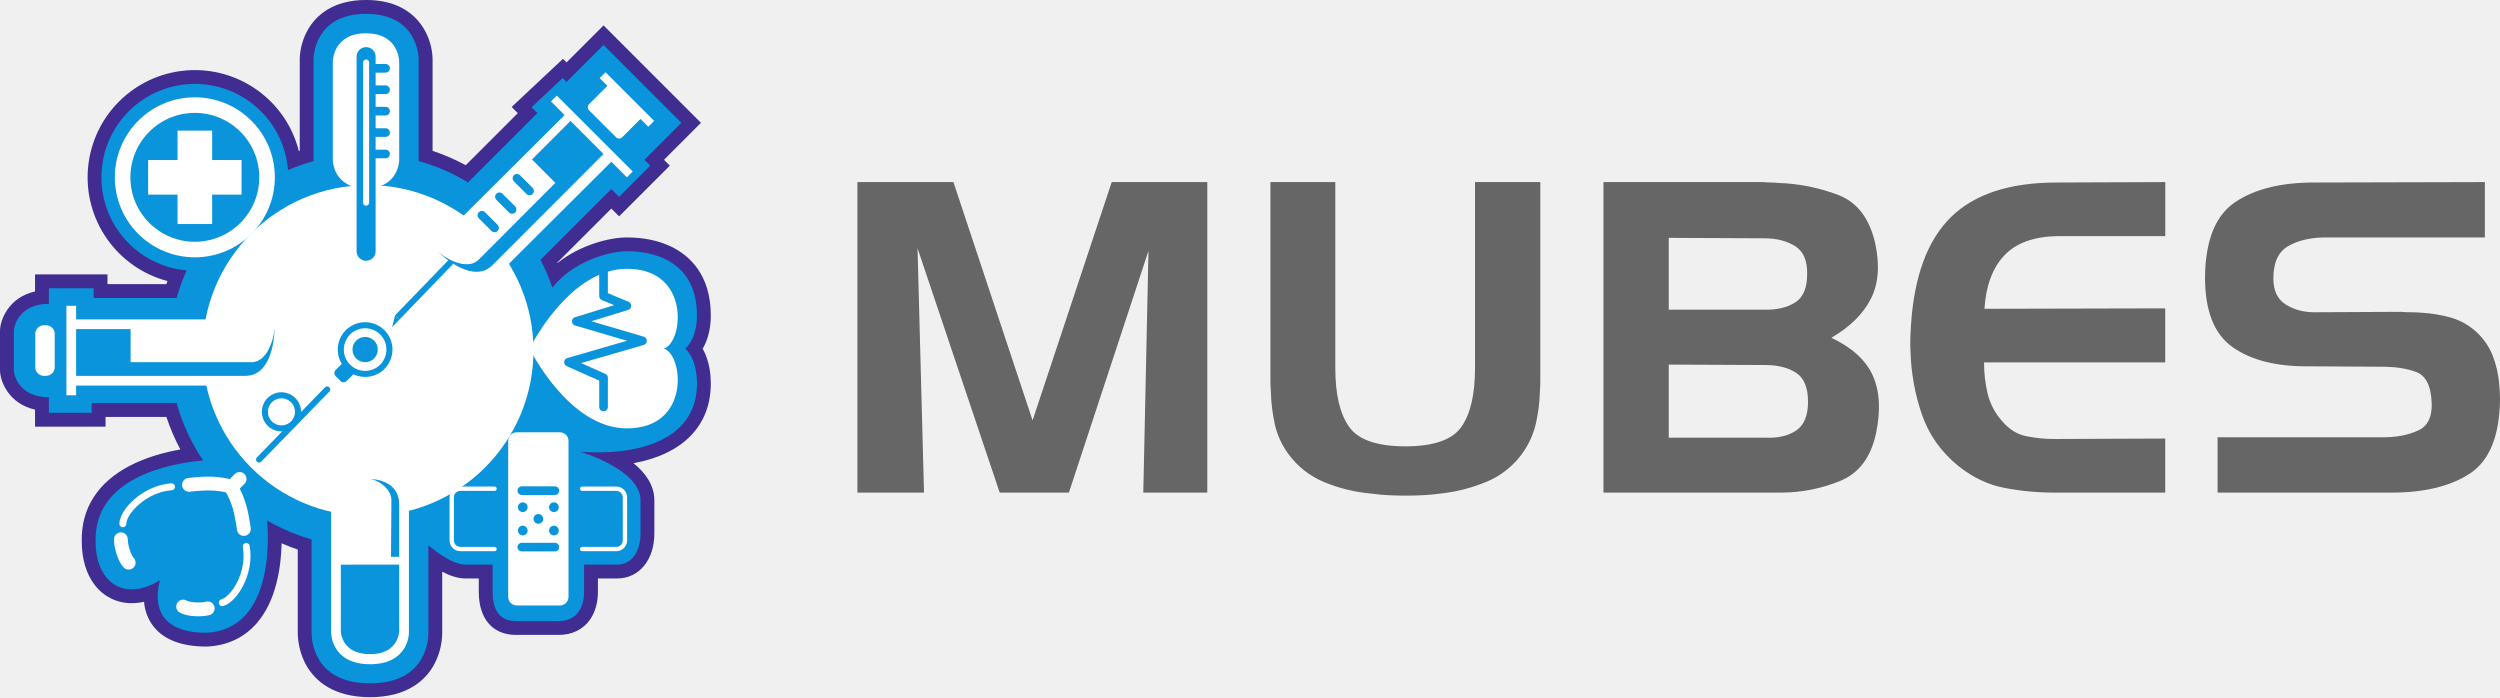
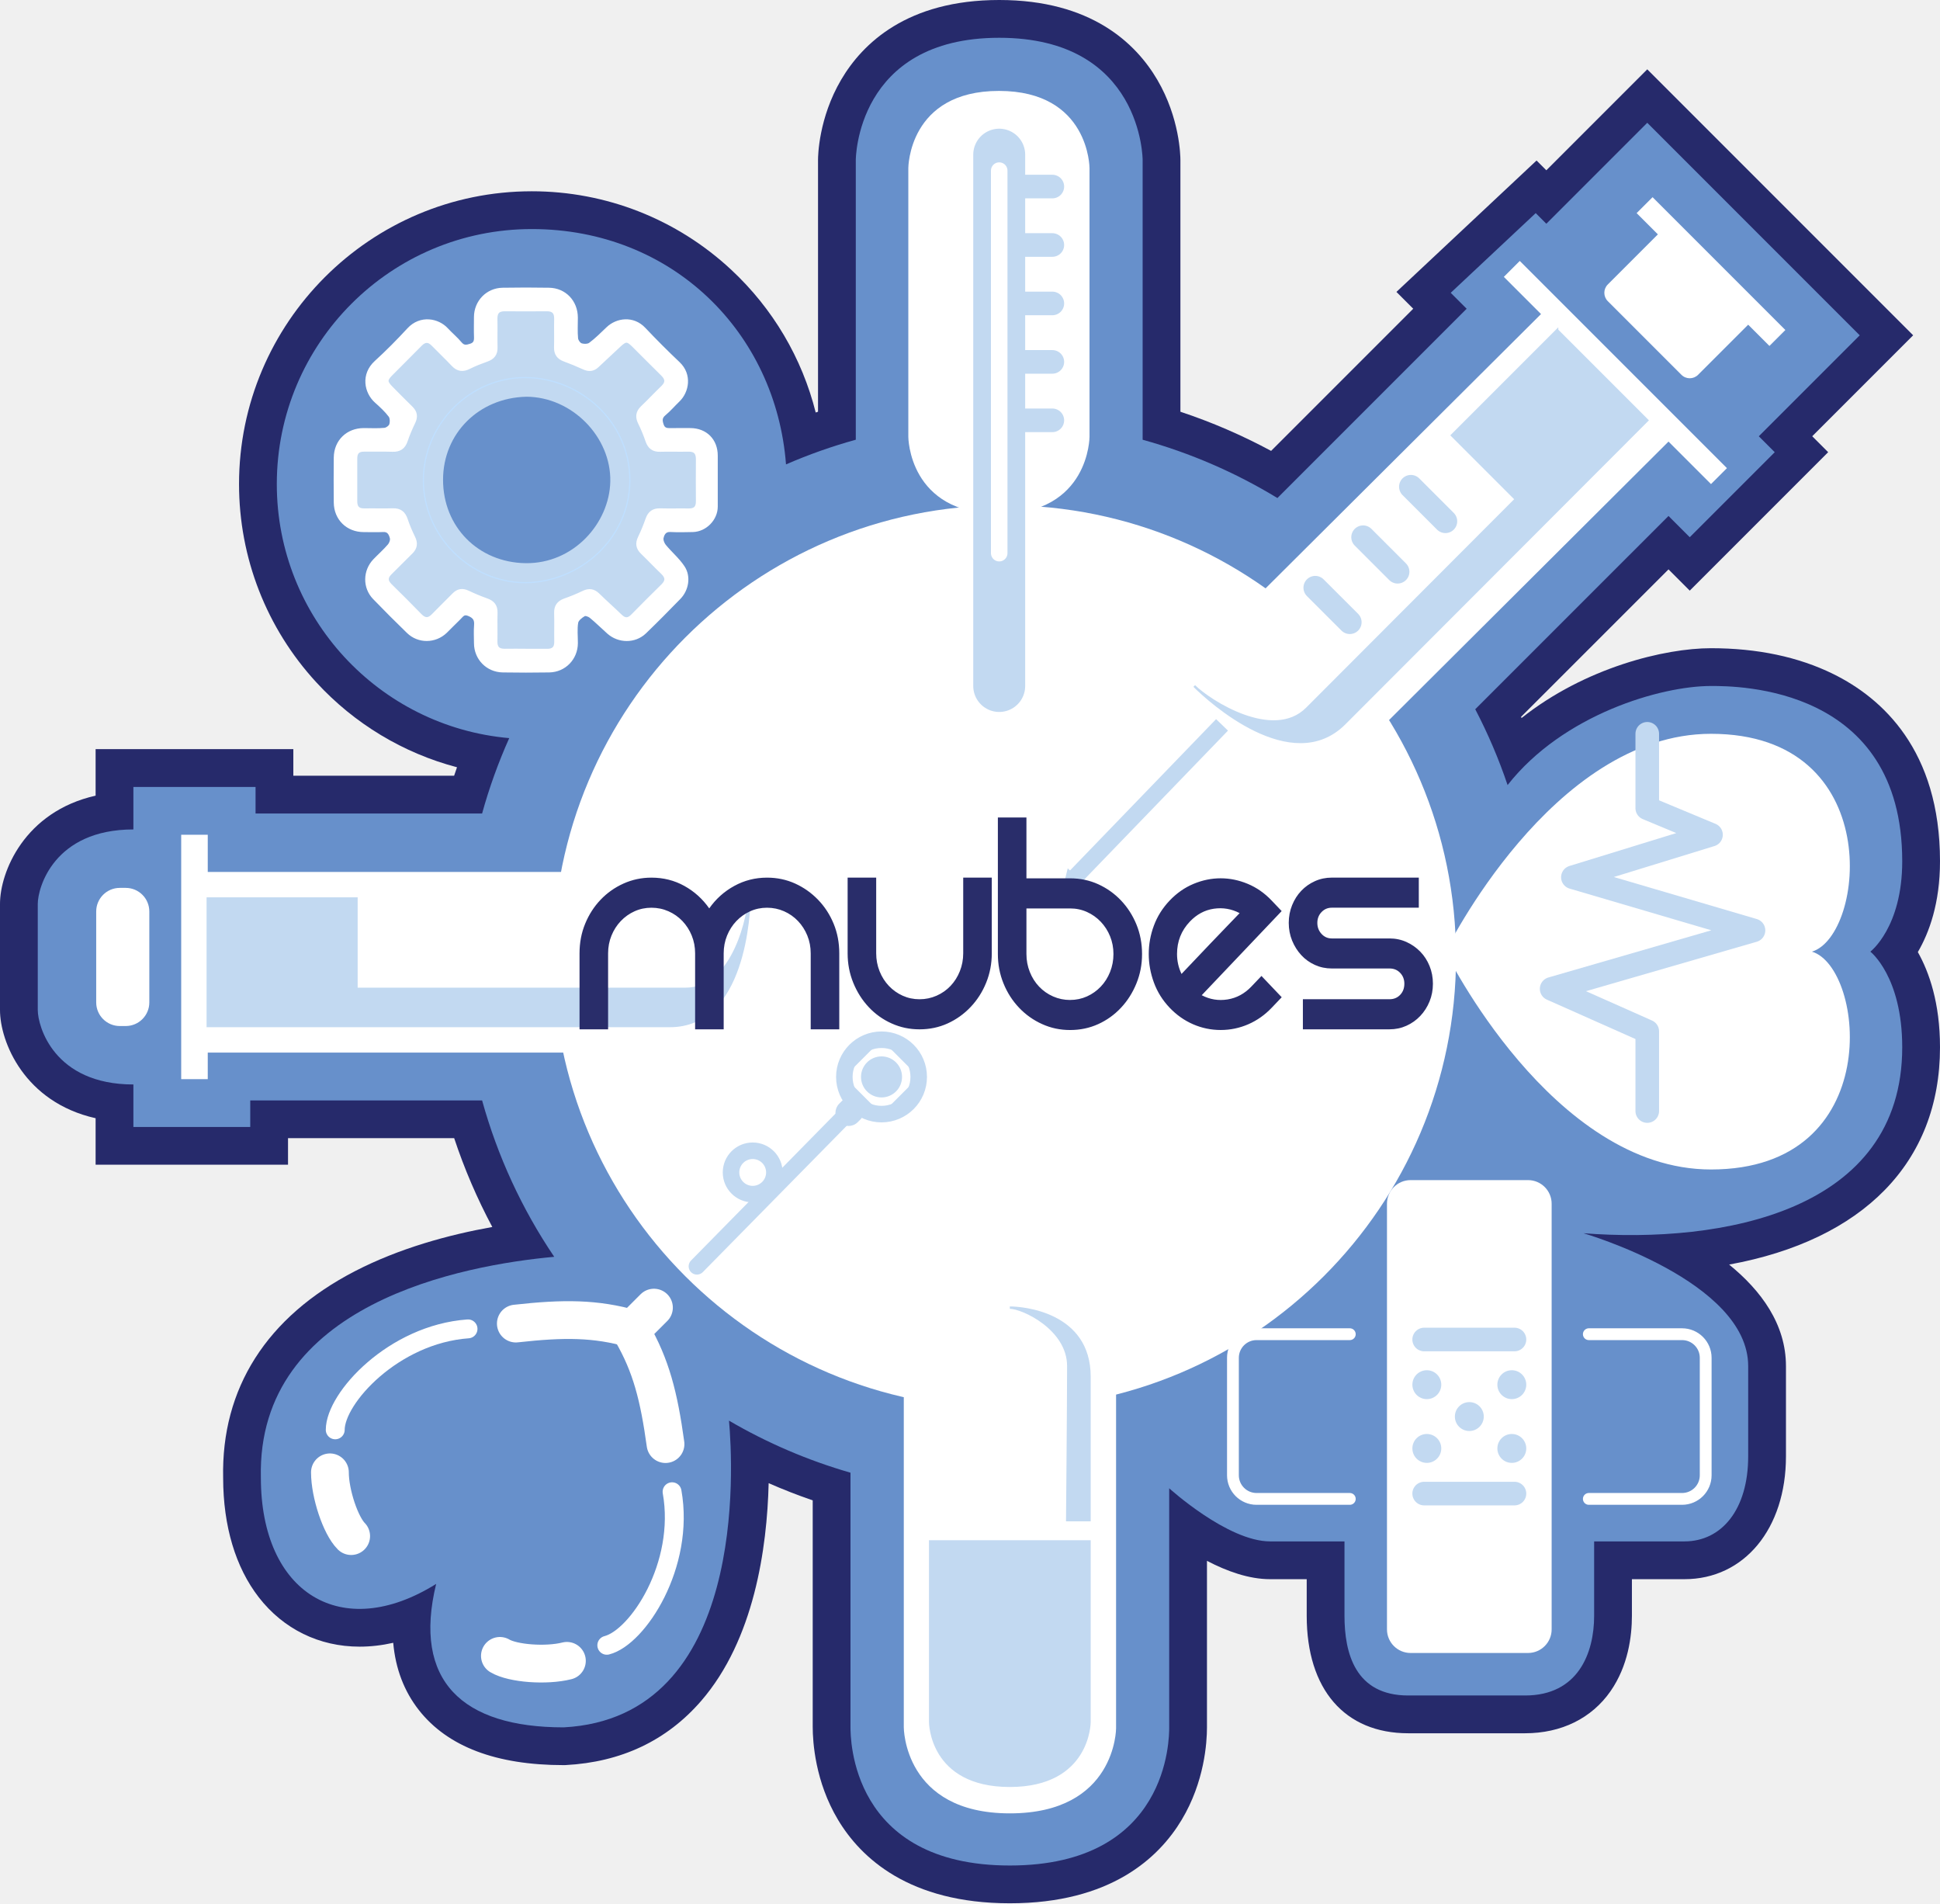
- <svg xmlns="http://www.w3.org/2000/svg" viewBox="0 0 2890.23 806">
-   <path fill="#412c91" d="M427.75 806c-42.66 0-63.13-19.24-72.79-35.37s-10.71-32.92-10.71-39.38v-95.87q-9.48-3.25-18.66-7.28c-.67 27.55-6.14 66.29-28.64 92.25-14.53 16.76-33.82 25.89-57.36 27.13h-.84c-28.55 0-49.17-7.83-61.3-23.27a52.71 52.71 0 01-10.9-28.52 64.61 64.61 0 01-14.24 1.62 53 53 0 01-42.71-20.9c-9.84-12.69-15.06-30.14-15.09-50.49-.84-38 18.44-68.27 55.76-87.57 18.89-9.77 39.78-15.45 58.25-18.75a240.82 240.82 0 01-16.16-37.6H122v11.25H40.5v-19.69C10.28 466.77 0 441.12 0 427.75v-45c0-13.37 10.28-39 40.5-45.81v-19.69h83.75v11.25h68.11c.4-1.2.81-2.39 1.23-3.58a124 124 0 11151.93-150.23l1-.33V67.75a72.24 72.24 0 019.79-34c9-15.41 28-33.78 67-33.78s57.91 18.37 67 33.78a72.24 72.24 0 019.79 34v106.61A241.17 241.17 0 01538.42 191l60.2-60.2-7.12-7.12L650.86 68l4.14 4.12 42.75-42.75L810.38 142l-42.75 42.75 6.75 6.75-58.63 58.63-9-9-62.46 62.45c.08.16.15.32.22.48 26.88-21.36 60.61-29.56 80.24-29.56s37.07 3.68 51.79 10.93c20.62 10.16 45.21 32.16 45.21 79.32 0 17.76-4.6 30.25-9.39 38.43 4.78 8.48 9.39 21.53 9.39 40.32 0 48.88-32.67 81.67-89.32 92 13.53 11 24.07 25.24 24.07 43v38.25c0 30.62-17.68 52-43 52h-22.25v15.5c0 8.62-1.57 21.16-9 31.92-8 11.5-20.86 17.83-36.2 17.83H596.5c-26.92 0-43-18.6-43-49.75v-15.5H538c-9 0-18.36-3.38-26.75-7.77v70.52a78.62 78.62 0 01-10.72 39.17c-9.67 16.12-30.15 35.33-72.78 35.33z" />
-   <path fill="#0994dc" d="M805.75 443.5c0 69.75-76.5 83.25-135 78.75 0 0 69.75 20.25 69.75 56.25v38.25c0 22.5-11.25 36-27 36h-38.25v31.5C675.25 700 668.5 718 646 718h-49.5c-22.5 0-27-18-27-33.75v-31.5H538c-18 0-42.75-22.5-42.75-22.5V731.5c0 4.5 0 58.5-67.5 58.5s-67.5-54-67.5-58.75v-107.6a225.29 225.29 0 01-51.46-22c1.71 18.95 7.87 125.79-70 129.89-43 0-64-19.75-54-60.75-40 25-74.25 4-74.25-45-1.76-73.92 86-90 124.26-93.52A225.92 225.92 0 01204.21 466H106v11.25H56.5v-18c-33.75 0-40.5-24.75-40.5-31.5v-45c0-6.75 6.75-31.5 40.5-31.5v-18h51.75v11.25h96a224.79 224.79 0 0111.49-31.92 108 108 0 11117.2-115.92 224.1 224.1 0 0129.56-10.45V67.75S362.5 16 423.25 16 484 67.75 484 67.75v118.47a225.29 225.29 0 0157.09 24.69l80.16-80.16-6.75-6.75 36-33.75 4.5 4.5L697.75 52l90 90L745 184.75l6.75 6.75-36 36-9-9-81.86 81.85a224.72 224.72 0 0113.7 32.11c23.45-29.88 64.87-42 86.16-42 11.25 0 81 0 81 74.25 0 28-13.5 38.25-13.5 38.25s13.5 10.54 13.5 40.54z" />
-   <circle cx="425.5" cy="405.25" r="191.25" fill="#fff" />
-   <path fill="none" stroke="#0994dc" stroke-linecap="round" stroke-miterlimit="10" stroke-width="7" d="M299.5 531.25l78.75-81" />
-   <circle cx="325.38" cy="476.13" r="19.13" fill="none" stroke="#0994dc" stroke-linecap="round" stroke-miterlimit="10" stroke-width="7" />
-   <path fill="none" stroke="#0994dc" stroke-linecap="round" stroke-miterlimit="10" stroke-width="7" d="M450.25 404.13A28.13 28.13 0 11422.13 376a28.12 28.12 0 0128.12 28.13z" />
-   <circle cx="422.13" cy="404.13" r="14.62" fill="#0994dc" />
-   <path fill="none" stroke="#0994dc" stroke-miterlimit="10" stroke-width="7" d="M459.25 367l62.39-64.62" />
-   <path fill="#fff" d="M461.5 71.19V185s0 32.69-38.37 32.69S384.75 185 384.75 185V71.19s0-32.69 38.38-32.69 38.37 32.69 38.37 32.69z" />
-   <circle cx="225.25" cy="205" r="83.5" fill="none" stroke="#fff" stroke-miterlimit="10" stroke-width="18" />
+ <svg xmlns="http://www.w3.org/2000/svg" viewBox="0 0 821.75 806">
+   <path fill="#262a6b" d="M427.75 806c-42.66 0-63.13-19.24-72.79-35.38-9.67-16.15-10.71-32.92-10.71-39.38v-95.87c-6.32-2.17-12.54-4.6-18.66-7.28-.67 27.55-6.13 66.29-28.63 92.25-14.53 16.76-33.83 25.89-57.36 27.13l-.42.02h-.42c-28.55 0-49.17-7.83-61.3-23.27-6.28-8-9.92-17.54-10.9-28.53-4.79 1.08-9.54 1.63-14.24 1.63-17.09 0-32.25-7.42-42.71-20.9-9.84-12.69-15.06-30.15-15.09-50.5-.84-37.99 18.44-68.27 55.76-87.57 18.89-9.77 39.79-15.45 58.25-18.75a240.825 240.825 0 0 1-16.15-37.62H122v11.25H40.5v-19.69C10.28 466.77 0 441.12 0 427.75v-45c0-13.37 10.28-39.02 40.5-45.81v-19.69h83.75v11.25h68.11c.4-1.2.81-2.39 1.22-3.58-22.72-5.98-43.38-18.35-59.57-35.94-21.13-22.94-32.76-52.77-32.76-83.98 0-68.37 55.63-124 124-124 31.45 0 61.45 11.79 84.46 33.21 17.7 16.47 30.03 37.44 35.81 60.48.33-.11.65-.22.98-.33V67.75c0-1.77.27-17.75 9.79-33.97C365.34 18.37 384.3 0 423.25 0s57.91 18.37 66.96 33.78C499.73 50 500 65.98 500 67.75v106.61c13.25 4.4 26.1 9.95 38.42 16.58l60.2-60.2-7.12-7.12 59.36-55.65 4.14 4.14 42.75-42.75 112.63 112.63-42.75 42.75 6.75 6.75-58.63 58.63-9-9-62.46 62.45c.08.16.15.32.22.49 26.88-21.36 60.61-29.56 80.24-29.56s37.07 3.68 51.79 10.93c20.63 10.16 45.21 32.17 45.21 79.32 0 17.76-4.6 30.25-9.39 38.43 4.78 8.48 9.39 21.53 9.39 40.32 0 48.88-32.67 81.67-89.32 92.02 13.53 10.99 24.07 25.24 24.07 42.98v38.25c0 30.62-17.68 52-43 52h-22.25v15.5c0 8.62-1.57 21.16-9.05 31.92-8 11.5-20.85 17.83-36.2 17.83h-49.5c-26.92 0-43-18.6-43-49.75v-15.5H538c-8.99 0-18.36-3.38-26.75-7.77v70.52c0 6.41-1.04 23.05-10.72 39.17-9.67 16.12-30.15 35.33-72.78 35.33Z" />
+   <path fill="#6790cb" d="M805.75 443.5c0 69.75-76.5 83.25-135 78.75 0 0 69.75 20.25 69.75 56.25v38.25c0 22.5-11.25 36-27 36h-38.25v31.5C675.25 700 668.5 718 646 718h-49.5c-22.5 0-27-18-27-33.75v-31.5H538c-18 0-42.75-22.5-42.75-22.5V731.5c0 4.5 0 58.5-67.5 58.5s-67.5-54-67.5-58.75v-107.6a225.29 225.29 0 0 1-51.46-22.04c1.71 18.95 7.87 125.79-70.04 129.89-43 0-64-19.75-54-60.75-40 25-74.25 4-74.25-45-1.76-73.92 85.96-90.02 124.26-93.52A225.919 225.919 0 0 1 204.21 466H106v11.25H56.5v-18c-33.75 0-40.5-24.75-40.5-31.5v-45c0-6.75 6.75-31.5 40.5-31.5v-18h51.75v11.25h95.96c3.04-11 6.9-21.66 11.49-31.92-55.18-4.83-98.45-51.15-98.45-107.58 0-59.65 48.35-108 108-108s103.43 43.91 107.69 99.66c9.53-4.14 19.4-7.64 29.56-10.45V67.75S362.5 16 423.25 16 484 67.75 484 67.75v118.47a225.294 225.294 0 0 1 57.09 24.69l80.16-80.16-6.75-6.75 36-33.75 4.5 4.5L697.75 52l90 90L745 184.75l6.75 6.75-36 36-9-9-81.86 81.85c5.36 10.27 9.95 21 13.7 32.11 23.45-29.88 64.87-41.96 86.16-41.96 11.25 0 81 0 81 74.25 0 28-13.5 38.25-13.5 38.25s13.5 10.5 13.5 40.5Z" />
+   <circle cx="425.5" cy="405.21" r="191.25" fill="#fff" />
+   <path fill="#fff" d="M461.5 71.19v113.77s0 32.69-38.37 32.69-38.38-32.69-38.38-32.69V71.19s0-32.69 38.38-32.69 38.37 32.69 38.37 32.69Z" />
  <path fill="none" stroke="#fff" stroke-miterlimit="10" stroke-width="40" d="M225.25 151v108M171.25 205h108" />
-   <path fill="none" stroke="#0894dc" stroke-linecap="round" stroke-miterlimit="10" stroke-width="10" d="M445.75 79h-13.5M445.75 103.75h-13.5M445.75 128.5h-13.5M445.75 153.25h-13.5M445.75 178h-13.5" />
-   <path fill="none" stroke="#0894dc" stroke-linecap="round" stroke-miterlimit="10" stroke-width="22" d="M423.25 65.5v225" />
+   <path fill="#c2d9f1" stroke="#c2d9f1" stroke-linecap="round" stroke-miterlimit="10" stroke-width="22" d="M423.25 65.5v225" />
  <path fill="none" stroke="#fff" stroke-linecap="round" stroke-miterlimit="10" stroke-width="7" d="M423.25 72.25v162" />
  <path fill="#fff" d="M76.75 353.5V457H88v-11.25h155.25v-76.5H88V353.5H76.75z" />
-   <rect width="22.5" height="58.5" x="40.75" y="376" fill="#fff" rx="10" />
-   <path fill="#0994dc" d="M88 380.5v54h195.75c31.5 0 33.75-47.25 33.75-56.25 0 9-6.75 40.5-27 40.5H151V380.5z" />
-   <path fill="#fff" d="M731.5 198.25l-87.75-87.75-6.75 6.75L652.75 133l-131.5 130.91 54 54.09 131.5-131 18 18 6.75-6.75zM700 83.5l56.25 56.25-6.75 6.75-9-9-21.23 21.23a5 5 0 01-7 0L681 127.53a5 5 0 010-7.06l21.22-21.22-9-9z" />
-   <path fill="#0994dc" d="M659.57 139.82L697.75 178s-106 106.14-128.25 128.41-57.28-9.55-63.64-15.91c6.36 6.36 33.41 23.86 47.73 9.55 17.5-17.5 88.48-88.64 88.48-88.64l-27.05-27z" />
-   <path fill="none" stroke="#0994dc" stroke-linecap="round" stroke-miterlimit="10" stroke-width="10" d="M597.63 206.13l14.62 14.62M577.38 227.5L592 242.13M557.13 248.88l14.62 14.62" />
-   <path fill="#fff" d="M724.75 495.25c-67.5 0-112.5-92.25-112.5-92.25s45-92.25 112.5-92.25c74.25 0 65.25 85.5 42.75 92.25 22.5 6.75 31.5 92.25-42.75 92.25z" />
-   <path fill="none" stroke="#0994dc" stroke-linecap="round" stroke-miterlimit="10" stroke-width="10" d="M697.75 310.75v31.5M724.75 353.5l-27-11.25M666.25 371.5l58.5-18M742.75 394l-76.5-22.5M657.25 418.75l85.5-24.75M697.75 436.75l-40.5-18M697.75 470.5v-33.75" />
-   <rect width="69.75" height="200.25" x="587.5" y="499.75" fill="#fff" rx="10" />
-   <path fill="none" stroke="#fff" stroke-linecap="round" stroke-miterlimit="10" stroke-width="5" d="M571.75 634.75h-39.5a10 10 0 01-10-10V575a10 10 0 0110-10h39.5M673 565h39.5a10 10 0 0110 10v49.75a10 10 0 01-10 10H673" />
-   <path fill="none" stroke="#0994dc" stroke-linecap="round" stroke-miterlimit="10" stroke-width="10" d="M603.25 567.25h38.25M603.25 632.5h38.25" />
-   <circle cx="622.38" cy="599.88" r="5.62" fill="#0994dc" />
-   <circle cx="604.38" cy="586.38" r="5.62" fill="#0994dc" />
-   <circle cx="640.38" cy="586.38" r="5.62" fill="#0994dc" />
-   <circle cx="640.38" cy="613.38" r="5.62" fill="#0994dc" />
-   <circle cx="604.38" cy="613.38" r="5.62" fill="#0994dc" />
-   <path fill="#fff" d="M472.75 569.92v162s0 36-45 36-44.92-36.42-44.92-36.42v-162z" />
-   <path fill="#0994dc" d="M461.5 652.75v76.52s0 27-33.77 27-33.73-27-33.73-27v-76.5zM461.5 643.75V583c0-27-28.35-29.25-33.75-29.25 5.4 0 24.75 9 24.75 24.75 0 14.85-.45 65.25-.45 65.25z" />
-   <path fill="#fff" stroke="#fff" stroke-linecap="round" stroke-miterlimit="10" stroke-width="16" d="M218.5 560.5c20.25-2.25 33.75-2.25 49.5 2.25" />
-   <path fill="none" stroke="#fff" stroke-linecap="round" stroke-miterlimit="10" stroke-width="8" d="M198.25 562.75C166.75 565 142 592 142 605.5" />
-   <path fill="#fff" stroke="#fff" stroke-linecap="round" stroke-miterlimit="10" stroke-width="16" d="M139.75 623.5c0 9 4.5 22.5 9 27" />
-   <path fill="none" stroke="#fff" stroke-linecap="round" stroke-miterlimit="10" stroke-width="16" d="M277 553.75l-9 9" />
-   <path fill="#fff" stroke="#fff" stroke-linecap="round" stroke-miterlimit="10" stroke-width="16" d="M281.9 611.54c-2.79-20.18-6.1-33.27-14.32-47.44" />
-   <path fill="none" stroke="#fff" stroke-linecap="round" stroke-miterlimit="10" stroke-width="8" d="M284.68 631.72c5.54 31.09-14.56 61.71-27.65 65" />
-   <path fill="#fff" stroke="#fff" stroke-linecap="round" stroke-miterlimit="10" stroke-width="16" d="M240.13 703.33c-8.72 2.21-22.91 1.16-28.38-2.1" />
-   <rect width="18" height="20.68" x="389.14" y="420.01" fill="#0994dc" rx="5" transform="rotate(45 398.141 430.355)" />
-   <path fill="#0994dc" d="M453.41 378.1l3.33-13.54 5.04 4.85-8.37 8.69z" />
-   <g fill="#666">
-     <path d="M1102.25 210.5l91.5 275.5 91.5-275.5h110.5v359h-74l6-279.5-92 279.5h-80l-95-282.5 7.5 282.5h-77v-359zM1543.74 425.5q0 45.51 16 68t65 22.5q49 0 64.75-22.5t15.75-67.5V210.5h75.5v230q0 6.51-.5 12.5a185.21 185.21 0 01-4.75 37.25 96.44 96.44 0 01-57 66.75 190.06 190.06 0 01-52.25 13.5q-10.5 1.5-21 2t-20.5.5q-9.49 0-19.75-.5t-20.75-2a181.41 181.41 0 01-53-13 97 97 0 01-42-33 91.94 91.94 0 01-15.5-34.25 197.26 197.26 0 01-4.5-37.25q-.49-6-.5-12.5v-230h75zM1853.74 569.5v-359h184.5a79.84 79.84 0 009 .5 82.26 82.26 0 019 .5 214.42 214.42 0 0169.25 14q32.25 12.51 42.25 55 8.49 38.5-4.75 64.75t-45.75 45.25q36 17 48 44t3.5 67q-9 41-40.75 54.25a180.58 180.58 0 01-67.75 13.75h-206.5zm75.5-211.5h110.5q21.5.51 35.5-8.25t14-32.75q.5-23.49-14-32.5t-35.5-9l-110.5-.5zm147.25 139.75q13.74-9.24 13.75-33.25 0-24.5-13.75-33.5t-35.75-9l-111.5-.5V506h111.5q21.99 1 35.75-8.25zM2317.23 295.25q-20.51 21.75-23 61.75l209-.5V419h-209.5a154.25 154.25 0 004.25 36.5 73.4 73.4 0 0017.25 32q11.51 13.5 27.25 16.75a158.93 158.93 0 0032.25 3.25h4.5l124-.5v62.5h-127.5A306.56 306.56 0 012317 564q-28.24-5.49-53.25-25.5-30-24.5-42-59.75a243.44 243.44 0 01-13-72.25q-.49-8-.25-15.5t.75-15q5.51-85 46.25-125t122.25-40l125.5-.5V273h-124q-41.52.51-62.02 22.25zM2686.23 274.5q-24.51.51-41.25 10.25T2628.23 322q0 21 14.25 30t33.25 9l100-.5c3.66.34 7.5.5 11.5.5s8 .17 12 .5a163 163 0 0134.5 5.75 74.3 74.3 0 0148 43.75 117.81 117.81 0 017.5 32q.49 5 .75 9.75c.16 3.17.25 6.42.25 9.75q-1 62.51-34.5 84.75t-91 22.25h-201v-64h189q25 .51 43.25-8t14.75-38.5q-2.51-23.49-17.5-29t-35.5-6l-89-.5q-55.5.51-87.75-22.25T2549.23 319q1-62.49 34.75-85.25t91.25-22.75l197.5-.5v64z" />
+   <rect width="22.5" height="58.5" x="40.75" y="376" fill="#fff" rx="10" ry="10" />
+   <path fill="#fff" d="m731.5 198.25-87.75-87.75-6.75 6.75L652.75 133l-131.5 130.91 54 54.09 131.5-131 18 18 6.75-6.75zM700 83.5l56.25 56.25-6.75 6.75-9-9-21.23 21.23a4.985 4.985 0 0 1-7.04 0l-31.2-31.2a4.991 4.991 0 0 1 0-7.06l21.22-21.22-9-9L700 83.5ZM724.75 495.25c-67.5 0-112.5-92.25-112.5-92.25s45-92.25 112.5-92.25c74.25 0 65.25 85.5 42.75 92.25 22.5 6.75 31.5 92.25-42.75 92.25Z" />
+   <rect width="69.75" height="200.25" x="587.5" y="499.75" fill="#fff" rx="10" ry="10" />
+   <path fill="none" stroke="#fff" stroke-linecap="round" stroke-miterlimit="10" stroke-width="5" d="M571.75 634.75h-39.5c-5.52 0-10-4.48-10-10V575c0-5.52 4.48-10 10-10h39.5M673 565h39.5c5.52 0 10 4.48 10 10v49.75c0 5.52-4.48 10-10 10H673" />
+   <path fill="#fff" d="M472.75 569.92v162s0 36-45 36-44.92-36.42-44.92-36.42v-162l89.92.42Z" />
+   <g stroke="#fff" stroke-linecap="round" stroke-miterlimit="10">
+     <path fill="#fff" stroke-width="16" d="M218.5 560.5c20.25-2.25 33.75-2.25 49.5 2.25" />
+     <path fill="none" stroke-width="8" d="M198.25 562.75C166.75 565 142 592 142 605.5" />
+     <path fill="#fff" stroke-width="16" d="M139.75 623.5c0 9 4.5 22.5 9 27" />
+     <path fill="none" stroke-width="16" d="m277 553.75-9 9" />
+     <path fill="#fff" stroke-width="16" d="M281.9 611.54c-2.78-20.18-6.1-33.27-14.32-47.44" />
+     <path fill="none" stroke-width="8" d="M284.68 631.72c5.54 31.09-14.56 61.71-27.65 65.02" />
+     <path fill="#fff" stroke-width="16" d="M240.13 703.33c-8.73 2.21-22.92 1.16-28.38-2.1" />
  </g>
+   <path fill="#fff" d="M291.56 373.54c-1.3 3.39-1.58 7.4-1.95 10.88-.17 1.63-.22 3.26-.19 4.9.06 3.37.32 6.74-.09 10.1l.86-6.38c-.23 1.61-.61 3.16-1.23 4.66l2.42-5.73a18.16 18.16 0 0 1-2 3.44l3.75-4.86c-1.09 1.41-2.35 2.63-3.75 3.73l4.86-3.75c-2.31 1.76-4.87 3.11-7.54 4.25l5.73-2.42c-5.65 2.37-11.64 3.85-17.51 5.53l-21.52 6.18c9.84 5.59 19.68 11.18 29.52 16.76-.51-1.27-.86-2.56-1.06-3.92l.86 6.38c-.16-1.36-.16-2.7 0-4.06l-.86 6.38.07-.45-43.87 5.73c.78 1.14 1.44 2.33 2 3.59l-2.42-5.73c.75 1.79 1.25 3.62 1.52 5.54l-.86-6.38c.22 1.78.22 3.55.01 5.34l.86-6.38c-.06.41-.12.81-.2 1.22-1 3.19-1.14 6.38-.43 9.57.14 3.19 1.09 6.17 2.85 8.92 3.26 5.06 8.25 9.78 14.34 11.03 6.51 1.33 9.83 1.27 16.29.12 3.31-.59 6.56-2.05 9.42-3.81 2.8-1.51 5.04-3.57 6.73-6.18 2.12-2.32 3.55-5.04 4.3-8.16 1-3.19 1.14-6.38.43-9.57-.14-3.19-1.09-6.17-2.85-8.92-3.3-5.12-8.22-9.64-14.34-11.03l-6.38-.86c-4.33.01-8.37 1.11-12.11 3.28-.48.29-.96.55-1.48.78l5.73-2.42c-.79.31-1.58.52-2.42.65l6.38-.86c-.84.09-1.66.09-2.5 0l6.38.86c-.28-.04-.55-.09-.82-.15l16.76 29.52c.5-2.71.85-5.48 1.12-8.21a19.965 19.965 0 0 0-.03-4.31c-.28-2.73-.6-5.51-1.15-8.21-.29-1.42-.74-2.78-1.29-4.12-1.31-3.18-2.46-6.47-4.42-9.32l-3.75-4.86-4.86-3.75-5.73-2.42c-3.19-1-6.38-1.14-9.57-.43-2.17 0-4.18.55-6.06 1.64-2.03.57-3.8 1.6-5.3 3.09-1.8 1.07-3.24 2.5-4.31 4.31-2.12 2.32-3.55 5.04-4.3 8.16-.52 3.49-1.32 7.1-.95 10.66s.61 7.22 1.94 10.52c.74 3.12 2.17 5.84 4.3 8.16 1.69 2.61 3.94 4.67 6.73 6.18 5.68 3 12.18 4.23 18.49 2.42s12.27-3.52 18.41-5.29c5.37-1.54 10.81-2.95 16.11-4.73 3.98-1.34 7.9-2.99 11.7-4.76 2.04-.95 4-2.06 5.81-3.4 2.29-1.69 4.79-3.46 6.9-5.48s4.09-4.82 5.73-7.07c2.43-3.34 4.11-7.38 5.17-11.34 1.28-4.77 1.67-9.91 1.55-14.86-.08-3.15-.28-6.3.12-9.43l-.86 6.38c.21-1.4.53-2.75 1.04-4.08 1-3.19 1.14-6.38.43-9.57-.14-3.19-1.09-6.17-2.85-8.92-1.51-2.8-3.57-5.04-6.18-6.73-2.32-2.12-5.04-3.55-8.16-4.3l-6.38-.86c-4.33.01-8.37 1.11-12.11 3.28l-4.86 3.75a23.963 23.963 0 0 0-6.17 10.59Z" />
+   <g fill="#c2d9f1" stroke="#c2d9f1" stroke-miterlimit="10">
+     <path stroke-linecap="round" stroke-width="10" d="M445.75 79h-13.5M445.75 103.75h-13.5M445.75 128.5h-13.5M445.75 153.25h-13.5M445.75 178h-13.5" />
+     <path d="M88 380.5v54h195.75c31.5 0 33.75-47.25 33.75-56.25 0 9-6.75 40.5-27 40.5H151V380.5H88ZM659.57 139.82 697.75 178S591.77 284.14 569.5 306.41c-22.27 22.27-57.28-9.55-63.64-15.91 6.36 6.36 33.41 23.86 47.73 9.55 17.5-17.5 88.48-88.64 88.48-88.64l-27.05-27.05 44.55-44.55Z" />
+     <path stroke-linecap="round" stroke-width="10" d="m597.62 206.12 14.63 14.63M577.38 227.5 592 242.12M557.12 248.88l14.63 14.62M697.75 310.75v31.5M724.75 353.5l-27-11.25M666.25 371.5l58.5-18M742.75 394l-76.5-22.5M657.25 418.75l85.5-24.75M697.75 436.75l-40.5-18M697.75 470.5v-33.75M603.25 567.25h38.25M603.25 632.5h38.25" />
+     <circle cx="622.38" cy="599.88" r="5.62" />
+     <circle cx="604.38" cy="586.38" r="5.62" />
+     <circle cx="640.38" cy="586.38" r="5.62" />
+     <circle cx="640.38" cy="613.38" r="5.62" />
+     <circle cx="604.38" cy="613.38" r="5.62" />
+     <path d="M461.5 652.75v76.52s0 26.98-33.77 26.98-33.73-27-33.73-27v-76.5h67.5ZM461.5 643.75V583c0-27-28.35-29.25-33.75-29.25 5.4 0 24.75 9 24.75 24.75 0 14.85-.45 65.25-.45 65.25h9.45Z" />
+     <path stroke-linecap="round" stroke-width="7" d="m295.2 536.26 62.36-63.39" />
+     <g stroke-linecap="round" stroke-width="7">
+       <path d="M318.83 487.32a9.18 9.18 0 0 1 9.18 9.18M309.65 496.5a9.18 9.18 0 0 1 9.18-9.18M318.83 505.68a9.18 9.18 0 0 1-9.18-9.18M328.01 496.5a9.18 9.18 0 0 1-9.18 9.18" />
+     </g>
+     <path stroke-linecap="round" stroke-width="7" d="M373.4 440.3c8.7 0 15.75 7.05 15.75 15.75M357.65 456.05c0-8.7 7.05-15.75 15.75-15.75M373.4 471.8c-8.7 0-15.75-7.05-15.75-15.75M389.15 456.05c0 8.7-7.05 15.75-15.75 15.75" />
+     <circle cx="373.4" cy="456.05" r="8.19" />
+     <rect width="10.08" height="11.58" x="354.93" y="464.95" rx="5" ry="5" transform="rotate(45 359.966 470.733)" />
+     <path stroke-width="7" d="m455.06 371.77 62.57-64.8" />
+     <path d="m449.22 382.22 3.33-13.55 5.04 4.86-8.37 8.69z" />
+   </g>
+   <g fill="#292d6a">
+     <path d="M324.9 371.66c4.26 0 8.23.84 11.9 2.5 3.67 1.67 6.91 3.96 9.72 6.87 2.81 2.91 5.01 6.3 6.6 10.16 1.59 3.86 2.38 8.04 2.38 12.52v32.19h-12.1v-32.19c0-2.67-.48-5.17-1.43-7.51s-2.27-4.39-3.94-6.15a18.31 18.31 0 0 0-5.92-4.15c-2.27-1-4.67-1.5-7.21-1.5s-4.92.5-7.14 1.5c-2.22 1-4.17 2.39-5.85 4.15s-2.99 3.82-3.94 6.15c-.95 2.34-1.43 4.84-1.43 7.51v32.19h-12.1v-32.19c0-2.67-.48-5.17-1.43-7.51s-2.27-4.39-3.94-6.15a18.31 18.31 0 0 0-5.92-4.15c-2.27-1-4.67-1.5-7.21-1.5s-4.92.5-7.14 1.5c-2.22 1-4.17 2.39-5.85 4.15s-2.99 3.82-3.94 6.15c-.95 2.34-1.43 4.84-1.43 7.51v32.19h-12.1v-32.19c0-4.48.79-8.66 2.38-12.52 1.58-3.86 3.76-7.25 6.53-10.16s6.01-5.2 9.72-6.87c3.72-1.67 7.66-2.5 11.83-2.5 5.08 0 9.72 1.17 13.94 3.51 4.22 2.34 7.73 5.51 10.54 9.51 2.81-4.01 6.35-7.18 10.61-9.51 4.26-2.34 8.88-3.51 13.87-3.51ZM420.1 371.66v32.05c0 4.39-.79 8.54-2.38 12.45-1.59 3.91-3.79 7.35-6.6 10.3a30.974 30.974 0 0 1-9.72 6.94c-3.67 1.67-7.64 2.5-11.9 2.5s-8.12-.83-11.83-2.5a29.876 29.876 0 0 1-9.72-6.94c-2.77-2.95-4.94-6.39-6.53-10.3-1.59-3.91-2.38-8.06-2.38-12.45v-32.05h12.1v32.05c0 2.67.48 5.2 1.43 7.58.95 2.39 2.27 4.46 3.94 6.22a18.41 18.41 0 0 0 5.85 4.15c2.22 1 4.6 1.5 7.14 1.5s4.94-.5 7.21-1.5c2.27-1 4.24-2.38 5.92-4.15 1.68-1.77 2.99-3.84 3.94-6.22.95-2.38 1.43-4.91 1.43-7.58v-32.05h12.1ZM465.18 374.45c3.67 1.67 6.89 3.96 9.66 6.87 2.76 2.91 4.94 6.3 6.53 10.16 1.58 3.86 2.38 8.04 2.38 12.52s-.79 8.54-2.38 12.45c-1.59 3.91-3.76 7.35-6.53 10.3a30.17 30.17 0 0 1-9.66 6.94c-3.67 1.67-7.64 2.5-11.9 2.5s-8.12-.83-11.83-2.5a30.703 30.703 0 0 1-9.79-6.94c-2.81-2.95-5.01-6.39-6.6-10.3-1.59-3.91-2.38-8.06-2.38-12.45v-57.81h12.1v25.76h18.5c4.26 0 8.23.84 11.9 2.5Zm-11.9 49.01c2.54 0 4.92-.5 7.14-1.5 2.22-1 4.17-2.38 5.85-4.15 1.68-1.76 2.99-3.84 3.94-6.22.95-2.38 1.43-4.91 1.43-7.58s-.48-5.17-1.43-7.51-2.27-4.39-3.94-6.15a18.568 18.568 0 0 0-5.85-4.15c-2.22-1-4.6-1.5-7.14-1.5h-18.5v19.32c0 2.67.48 5.2 1.43 7.58.95 2.39 2.26 4.46 3.94 6.22 1.68 1.77 3.65 3.15 5.92 4.15 2.27 1 4.67 1.5 7.21 1.5ZM534.34 413.3l8.57 9.01-4.22 4.43c-2.9 3.05-6.21 5.39-9.93 7.01-3.72 1.62-7.62 2.43-11.7 2.43s-7.98-.81-11.7-2.43c-3.72-1.62-7.03-3.96-9.93-7.01-2.99-3.15-5.21-6.7-6.66-10.66-1.45-3.96-2.18-7.99-2.18-12.09s.72-8.11 2.18-12.02c1.45-3.91 3.67-7.44 6.66-10.59 2.99-3.15 6.37-5.51 10.13-7.08 3.76-1.57 7.59-2.36 11.49-2.36s7.73.79 11.49 2.36c3.76 1.57 7.14 3.93 10.13 7.08l4.22 4.44-33.86 35.63c3.44 1.81 7.09 2.41 10.95 1.79 3.85-.62 7.23-2.45 10.13-5.51l4.22-4.43Zm-30.33-23.04c-3.63 3.82-5.44 8.39-5.44 13.74 0 2.96.63 5.77 1.9 8.44 1.09-1.14 2.74-2.89 4.96-5.22 2.22-2.34 4.58-4.82 7.07-7.44s4.9-5.13 7.21-7.51c2.31-2.38 4.1-4.24 5.37-5.58-3.45-1.81-7.09-2.43-10.95-1.86-3.85.57-7.23 2.39-10.13 5.44ZM600.98 371.66v12.73h-36.86c-1.72 0-3.17.62-4.35 1.86-1.18 1.24-1.77 2.77-1.77 4.58s.59 3.36 1.77 4.65c1.18 1.29 2.63 1.93 4.35 1.93h24.48c2.54 0 4.92.5 7.14 1.5 2.22 1 4.17 2.36 5.85 4.08 1.68 1.72 2.99 3.74 3.94 6.08.95 2.34 1.43 4.84 1.43 7.51s-.48 5.18-1.43 7.51c-.95 2.34-2.27 4.39-3.94 6.15a18.41 18.41 0 0 1-5.85 4.15c-2.22 1-4.6 1.5-7.14 1.5h-36.72v-12.74h36.72c1.81 0 3.31-.62 4.49-1.86s1.77-2.81 1.77-4.72c0-1.81-.59-3.34-1.77-4.58-1.18-1.24-2.67-1.86-4.49-1.86h-24.48c-2.54 0-4.92-.5-7.14-1.5-2.22-1-4.15-2.38-5.78-4.15-1.63-1.76-2.92-3.81-3.88-6.15-.95-2.34-1.43-4.84-1.43-7.51s.48-5.17 1.43-7.51 2.24-4.36 3.88-6.08c1.63-1.72 3.56-3.08 5.78-4.08s4.6-1.5 7.14-1.5h36.86Z" />
+   </g>
+   <ellipse cx="227.08" cy="205.92" fill="#6790cb" rx="65.92" ry="61.81" />
+   <path fill="#c2d9f1" stroke="#bfdfff" stroke-miterlimit="10" d="M222.53 275.76c-2.85 0-5.71-.05-8.56.01-2.9.07-4.29-1.19-4.22-4.18.09-4.02-.06-8.04.05-12.06.08-2.77-1.18-4.27-3.71-5.15-2.69-.94-5.32-2.06-7.89-3.28-2.21-1.05-4.02-.83-5.74.93-2.88 2.95-5.86 5.8-8.73 8.77-2.05 2.13-3.86 2.08-5.92-.05-4.11-4.26-8.32-8.44-12.55-12.58-1.99-1.95-2.1-3.71-.05-5.68 2.96-2.87 5.8-5.86 8.77-8.73 1.87-1.81 2.11-3.68.97-6-1.21-2.46-2.3-5-3.16-7.6-.89-2.7-2.45-3.97-5.35-3.88-4.01.13-8.03-.02-12.05.05-2.83.05-4.03-1.31-4.01-4.06.04-6.03.02-12.06 0-18.09 0-2.6 1.2-3.91 3.86-3.88 4.02.04 8.04-.09 12.05.05 2.85.1 4.53-1.01 5.46-3.74.91-2.7 2.04-5.33 3.28-7.9 1.07-2.23.8-4.03-.95-5.73-2.87-2.81-5.7-5.67-8.52-8.53-2.51-2.55-2.56-3.65-.15-6.1 4.15-4.22 8.4-8.36 12.53-12.59 1.96-2.01 3.75-2.02 5.7-.03 2.81 2.88 5.74 5.63 8.49 8.56 1.98 2.11 3.99 2.31 6.53 1.03 2.44-1.23 5.03-2.2 7.6-3.14 2.38-.86 3.6-2.33 3.54-4.96-.1-4.02.05-8.04-.05-12.06-.07-2.92 1.12-4.33 4.1-4.31 5.92.05 11.84.05 17.76 0 2.93-.03 4.24 1.27 4.17 4.23-.1 4.02.05 8.04-.05 12.06-.07 2.61 1.07 4.13 3.47 5.01 2.77 1.02 5.51 2.14 8.19 3.38 2.07.96 3.81.85 5.5-.76 3.05-2.91 6.18-5.73 9.23-8.62 2.73-2.59 3.77-2.67 6.35-.12 4.14 4.09 8.19 8.27 12.36 12.32 2.12 2.06 2.17 3.86.01 5.92-2.91 2.77-5.65 5.72-8.55 8.5-1.99 1.9-2.2 3.84-.99 6.27 1.22 2.45 2.25 5.02 3.15 7.61.88 2.55 2.41 3.77 5.17 3.7 4.01-.11 8.03.04 12.05-.05 3-.07 4.18 1.36 4.15 4.25-.06 5.92-.04 11.85 0 17.78.01 2.77-1.25 4.07-4.05 4.02-4.02-.07-8.04.07-12.05-.05-2.73-.08-4.33 1.04-5.23 3.61-.94 2.69-2.02 5.34-3.26 7.9-1.14 2.34-.85 4.2 1.02 5.99 2.89 2.79 5.64 5.73 8.55 8.5 2.11 2.01 2.27 3.81.12 5.92-4.32 4.21-8.56 8.49-12.79 12.79-1.86 1.88-3.55 1.88-5.45.03-3.09-3.01-6.35-5.85-9.43-8.88-1.85-1.82-3.68-2.11-6-.98-2.56 1.24-5.21 2.31-7.89 3.26-2.56.91-3.67 2.52-3.59 5.25.13 4.02-.02 8.04.05 12.06.05 2.82-1.28 4.07-4.03 4.04-3.07-.04-6.13 0-9.2 0Zm.19-29.25c22.79-.33 43.8-18.54 43.82-43.16.02-24.59-20.85-42.98-43.73-43.21-23.57-.24-43.23 19.61-43.23 43.28 0 23.42 19.73 43.12 43.14 43.09Z" />
+   <path fill="#fff" stroke="#fff" stroke-miterlimit="10" stroke-width="2" d="M303.03 203.42v11.11c0 5.09-4.42 9.64-9.56 9.78-3.17.08-6.35.14-9.51-.02-2.53-.13-3.48 1.59-3.87 3.4-.24 1.11.37 2.72 1.14 3.66 2.53 3.09 5.7 5.72 7.88 9.01 2.56 3.86 1.62 9.22-1.62 12.56-4.79 4.93-9.63 9.82-14.58 14.59-4.1 3.94-10.67 3.9-14.98.08-2.52-2.23-4.9-4.63-7.5-6.76-.8-.65-2.45-1.22-3.14-.83-1.38.79-3.1 2.14-3.35 3.49-.51 2.87-.15 5.9-.16 8.86-.02 6.28-4.83 11.3-11.14 11.41-6.55.11-13.11.11-19.67 0-6.34-.1-11.17-5.09-11.2-11.35-.01-2.54-.17-5.09.04-7.62.22-2.6-.71-3.89-3.18-4.9-2.47-1.01-3.25.67-4.47 1.81-1.92 1.81-3.72 3.76-5.63 5.59-4.35 4.16-11.12 4.24-15.44.05-4.86-4.71-9.65-9.5-14.35-14.37-4.15-4.3-4.02-11.11.15-15.45 2.05-2.14 4.3-4.1 6.21-6.34.73-.85 1.28-2.4 1.03-3.41-.45-1.78-1.27-3.61-3.82-3.47-2.74.14-5.5.03-8.25.03-6.66 0-11.62-4.82-11.68-11.52-.06-6.35-.07-12.7 0-19.05.07-6.7 4.99-11.47 11.71-11.48 2.96 0 5.94.19 8.87-.11 1.06-.11 2.55-1.19 2.87-2.15.42-1.24.37-3.18-.36-4.15-1.7-2.26-3.85-4.22-5.97-6.12-4.22-3.77-5.67-11.04-.08-16.14 4.84-4.41 9.46-9.09 13.91-13.91 4.9-5.3 12.03-3.93 15.66.03 1.86 2.02 4.02 3.78 5.77 5.89 1.48 1.78 2.96 1.48 4.77.87 1.85-.63 2.31-1.85 2.25-3.65-.1-2.85-.03-5.71-.02-8.57.02-6.29 4.82-11.31 11.13-11.42 6.55-.12 13.11-.11 19.67 0 6.48.1 11.21 5.11 11.21 11.66 0 2.96-.18 5.95.1 8.88.11 1.07 1.15 2.57 2.1 2.91 1.23.44 3.19.42 4.17-.3 2.69-1.99 5.07-4.41 7.51-6.73 3.78-3.6 10.38-4.61 14.97.25 4.72 5 9.59 9.86 14.58 14.59 4.98 4.72 3.62 11.64-.11 15.21-1.99 1.9-3.77 4.03-5.88 5.78-1.83 1.52-1.72 3.04-1.04 5.01.73 2.08 2.21 2.23 4.01 2.19 2.75-.07 5.5-.03 8.25-.02 6.31.03 10.6 4.34 10.6 10.66v10.48Zm-80.49 72.34c3.07 0 6.13-.03 9.2 0 2.76.03 4.08-1.22 4.03-4.04-.07-4.02.08-8.04-.05-12.06-.09-2.73 1.03-4.34 3.59-5.25 2.68-.95 5.33-2.02 7.89-3.26 2.33-1.13 4.16-.84 6 .98 3.08 3.03 6.33 5.87 9.43 8.88 1.91 1.86 3.6 1.85 5.45-.03 4.23-4.29 8.47-8.58 12.79-12.79 2.16-2.1 1.99-3.91-.12-5.92-2.91-2.77-5.66-5.71-8.55-8.5-1.86-1.8-2.15-3.65-1.02-5.99 1.24-2.56 2.32-5.22 3.26-7.9.9-2.57 2.5-3.69 5.23-3.61 4.01.12 8.03-.02 12.05.05 2.81.05 4.07-1.24 4.05-4.02-.03-5.93-.05-11.85 0-17.78.03-2.89-1.15-4.31-4.15-4.25-4.02.09-8.04-.06-12.05.05-2.76.08-4.29-1.15-5.17-3.7-.89-2.59-1.93-5.16-3.15-7.61-1.21-2.43-1-4.37.99-6.27 2.91-2.77 5.65-5.72 8.55-8.5 2.15-2.06 2.1-3.86-.01-5.92-4.17-4.06-8.22-8.23-12.36-12.32-2.58-2.55-3.62-2.47-6.35.12-3.05 2.9-6.18 5.72-9.23 8.62-1.69 1.61-3.43 1.72-5.5.76a110.13 110.13 0 0 0-8.19-3.38c-2.4-.89-3.53-2.4-3.47-5.01.11-4.02-.04-8.04.05-12.06.07-2.96-1.24-4.26-4.17-4.23-5.92.06-11.84.05-17.76 0-2.98-.02-4.17 1.39-4.1 4.31.1 4.02-.05 8.04.05 12.06.07 2.63-1.15 4.1-3.54 4.96-2.58.93-5.16 1.9-7.6 3.14-2.54 1.28-4.55 1.08-6.53-1.03-2.75-2.92-5.69-5.68-8.49-8.56-1.95-2-3.73-1.98-5.7.03-4.14 4.24-8.38 8.37-12.53 12.59-2.41 2.45-2.36 3.54.15 6.1 2.82 2.86 5.65 5.72 8.52 8.53 1.74 1.71 2.02 3.51.95 5.73-1.23 2.57-2.37 5.2-3.28 7.9-.92 2.73-2.61 3.84-5.46 3.74-4.01-.14-8.03 0-12.05-.05-2.67-.03-3.87 1.28-3.86 3.88.01 6.03.03 12.06 0 18.09-.02 2.75 1.18 4.1 4.01 4.06 4.02-.07 8.04.08 12.05-.05 2.9-.09 4.46 1.18 5.35 3.88.86 2.6 1.96 5.14 3.16 7.6 1.14 2.32.9 4.2-.97 6-2.96 2.87-5.8 5.86-8.77 8.73-2.04 1.98-1.93 3.73.05 5.68 4.23 4.15 8.43 8.32 12.55 12.58 2.06 2.13 3.87 2.18 5.92.05 2.86-2.97 5.85-5.82 8.73-8.77 1.72-1.76 3.53-1.98 5.74-.93 2.57 1.22 5.21 2.34 7.89 3.28 2.53.89 3.79 2.38 3.71 5.15-.11 4.02.04 8.04-.05 12.06-.07 2.99 1.32 4.24 4.22 4.18 2.85-.06 5.71-.01 8.56-.01Z" />
+   <path fill="#c2d9f1" d="M222.72 246.51c-23.41.03-43.14-19.67-43.14-43.09 0-23.68 19.66-43.53 43.23-43.28 22.87.24 43.75 18.62 43.73 43.21-.02 24.62-21.03 42.82-43.82 43.16Zm.17-78.5c-20.12.47-35.19 15.59-35.22 35.11-.03 20.08 15.01 35.05 34.87 35.37 20.44.32 35.59-16.95 35.97-34.55.41-18.8-16.12-35.89-35.62-35.94Z" />
</svg>
